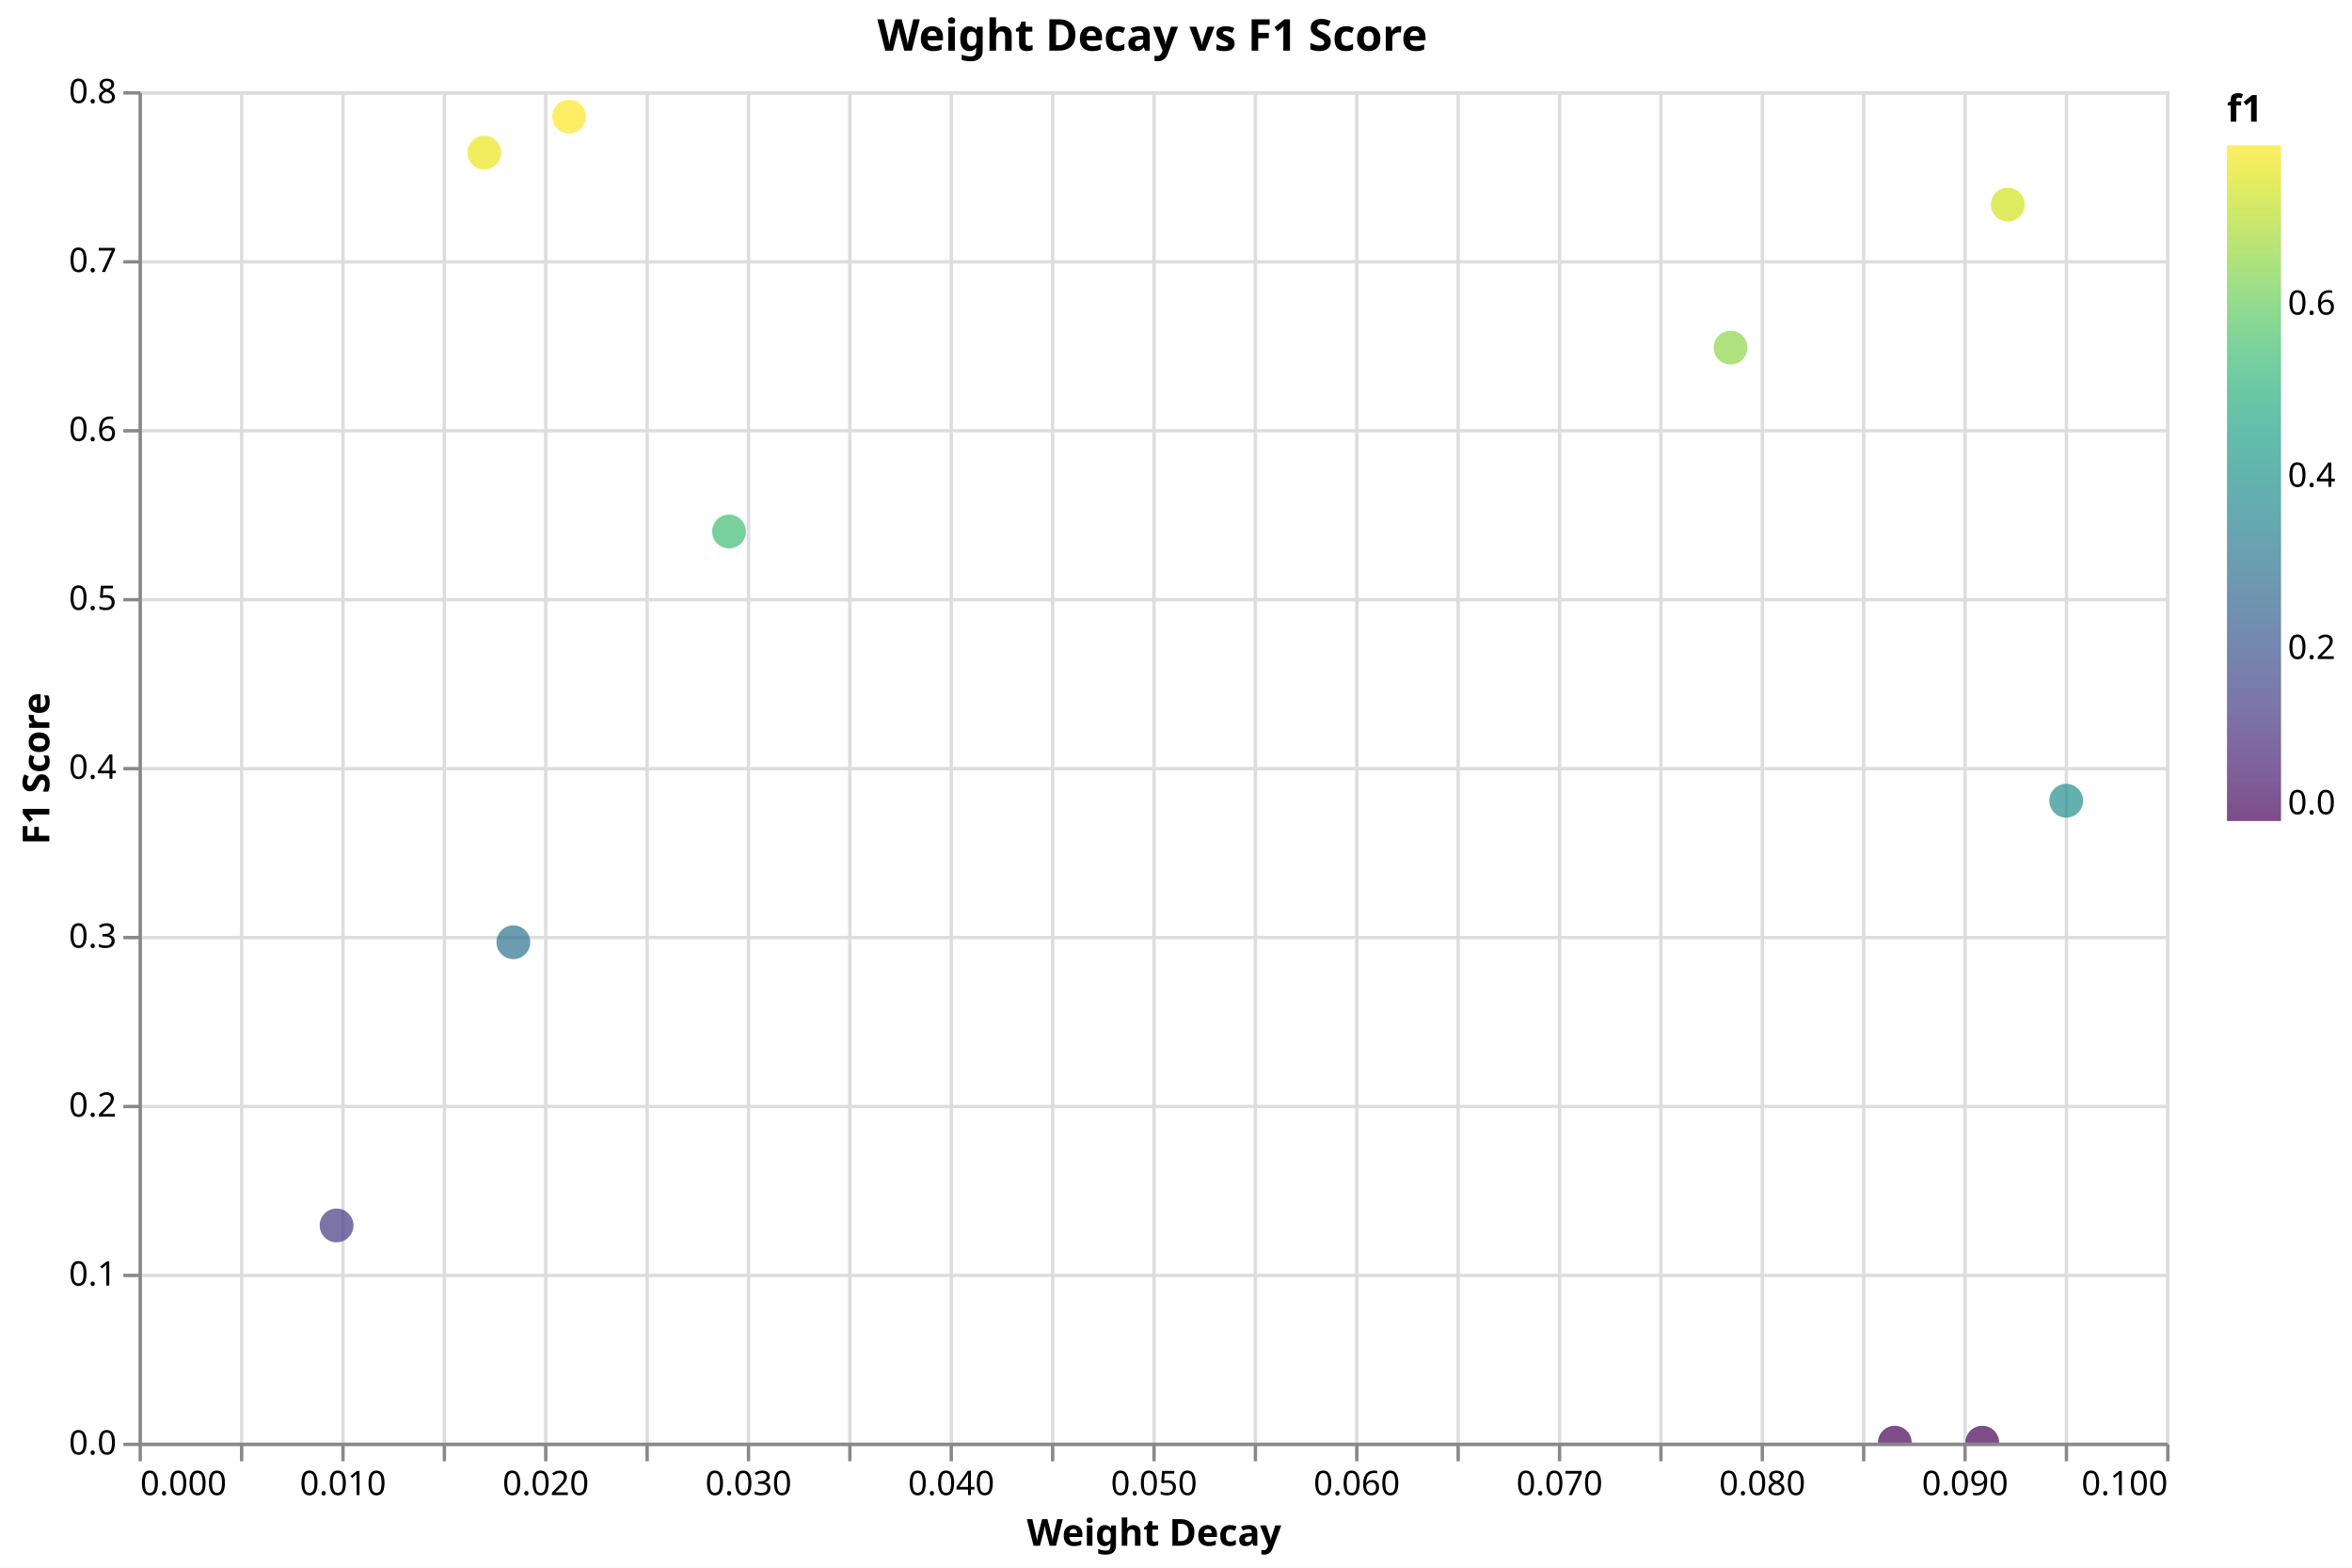
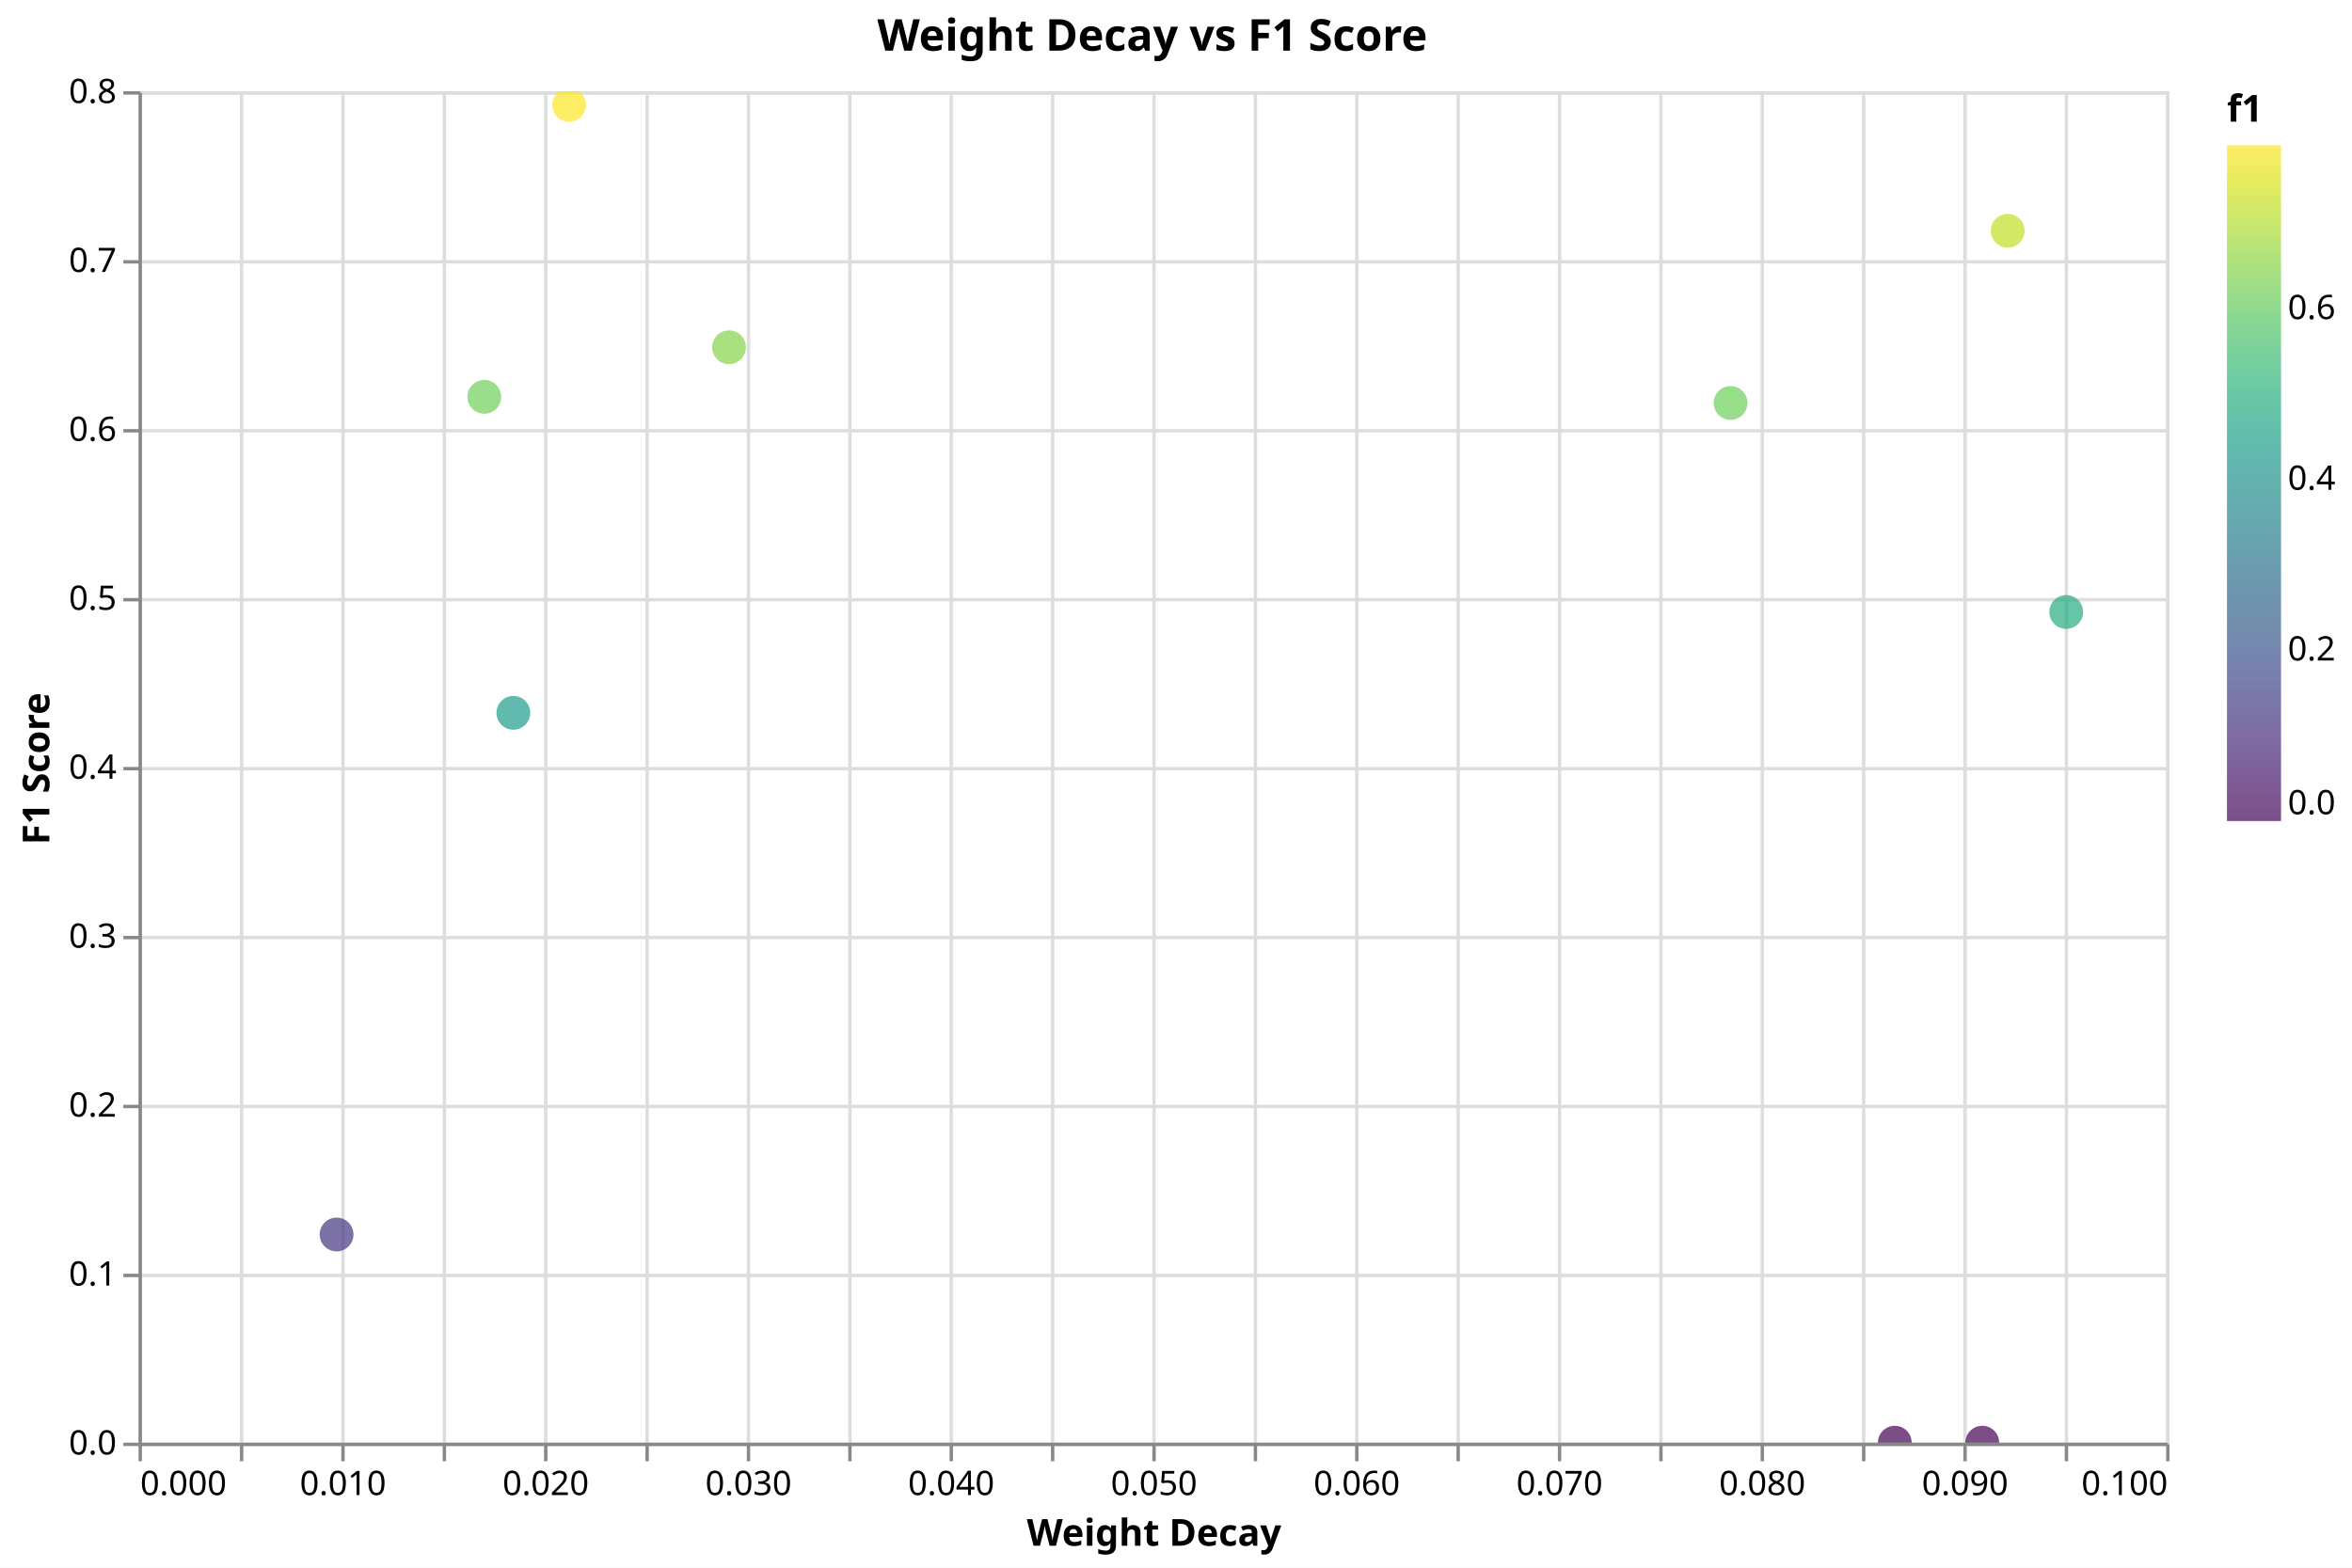
<svg xmlns="http://www.w3.org/2000/svg" version="1.1" class="marks" width="696" height="464" viewBox="0 0 696 464">
  <rect width="696" height="464" fill="white" />
  <g fill="none" stroke-miterlimit="10" transform="translate(41,27)">
    <g class="mark-group role-frame root" role="graphics-object" aria-roledescription="group mark container">
      <g transform="translate(0,0)">
        <path class="background" aria-hidden="true" d="M0.5,0.5h600v400h-600Z" stroke="#ddd" />
        <g>
          <g class="mark-group role-axis" aria-hidden="true">
            <g transform="translate(0.5,400.5)">
              <path class="background" aria-hidden="true" d="M0,0h0v0h0Z" pointer-events="none" />
              <g>
                <g class="mark-rule role-axis-grid" pointer-events="none">
                  <line transform="translate(0,-400)" x2="0" y2="400" stroke="#ddd" stroke-width="1" opacity="1" />
                  <line transform="translate(30,-400)" x2="0" y2="400" stroke="#ddd" stroke-width="1" opacity="1" />
                  <line transform="translate(60,-400)" x2="0" y2="400" stroke="#ddd" stroke-width="1" opacity="1" />
                  <line transform="translate(90,-400)" x2="0" y2="400" stroke="#ddd" stroke-width="1" opacity="1" />
                  <line transform="translate(120,-400)" x2="0" y2="400" stroke="#ddd" stroke-width="1" opacity="1" />
                  <line transform="translate(150,-400)" x2="0" y2="400" stroke="#ddd" stroke-width="1" opacity="1" />
                  <line transform="translate(180,-400)" x2="0" y2="400" stroke="#ddd" stroke-width="1" opacity="1" />
                  <line transform="translate(210,-400)" x2="0" y2="400" stroke="#ddd" stroke-width="1" opacity="1" />
                  <line transform="translate(240,-400)" x2="0" y2="400" stroke="#ddd" stroke-width="1" opacity="1" />
                  <line transform="translate(270,-400)" x2="0" y2="400" stroke="#ddd" stroke-width="1" opacity="1" />
                  <line transform="translate(300,-400)" x2="0" y2="400" stroke="#ddd" stroke-width="1" opacity="1" />
                  <line transform="translate(330,-400)" x2="0" y2="400" stroke="#ddd" stroke-width="1" opacity="1" />
                  <line transform="translate(360,-400)" x2="0" y2="400" stroke="#ddd" stroke-width="1" opacity="1" />
                  <line transform="translate(390,-400)" x2="0" y2="400" stroke="#ddd" stroke-width="1" opacity="1" />
                  <line transform="translate(420,-400)" x2="0" y2="400" stroke="#ddd" stroke-width="1" opacity="1" />
                  <line transform="translate(450,-400)" x2="0" y2="400" stroke="#ddd" stroke-width="1" opacity="1" />
                  <line transform="translate(480,-400)" x2="0" y2="400" stroke="#ddd" stroke-width="1" opacity="1" />
                  <line transform="translate(510,-400)" x2="0" y2="400" stroke="#ddd" stroke-width="1" opacity="1" />
                  <line transform="translate(540,-400)" x2="0" y2="400" stroke="#ddd" stroke-width="1" opacity="1" />
                  <line transform="translate(570,-400)" x2="0" y2="400" stroke="#ddd" stroke-width="1" opacity="1" />
                  <line transform="translate(600,-400)" x2="0" y2="400" stroke="#ddd" stroke-width="1" opacity="1" />
                </g>
              </g>
              <path class="foreground" aria-hidden="true" d="" pointer-events="none" display="none" />
            </g>
          </g>
          <g class="mark-group role-axis" aria-hidden="true">
            <g transform="translate(0.5,0.5)">
              <path class="background" aria-hidden="true" d="M0,0h0v0h0Z" pointer-events="none" />
              <g>
                <g class="mark-rule role-axis-grid" pointer-events="none">
                  <line transform="translate(0,400)" x2="600" y2="0" stroke="#ddd" stroke-width="1" opacity="1" />
                  <line transform="translate(0,350)" x2="600" y2="0" stroke="#ddd" stroke-width="1" opacity="1" />
                  <line transform="translate(0,300)" x2="600" y2="0" stroke="#ddd" stroke-width="1" opacity="1" />
                  <line transform="translate(0,250)" x2="600" y2="0" stroke="#ddd" stroke-width="1" opacity="1" />
                  <line transform="translate(0,200)" x2="600" y2="0" stroke="#ddd" stroke-width="1" opacity="1" />
                  <line transform="translate(0,150)" x2="600" y2="0" stroke="#ddd" stroke-width="1" opacity="1" />
                  <line transform="translate(0,100)" x2="600" y2="0" stroke="#ddd" stroke-width="1" opacity="1" />
                  <line transform="translate(0,50)" x2="600" y2="0" stroke="#ddd" stroke-width="1" opacity="1" />
                  <line transform="translate(0,0)" x2="600" y2="0" stroke="#ddd" stroke-width="1" opacity="1" />
                </g>
              </g>
              <path class="foreground" aria-hidden="true" d="" pointer-events="none" display="none" />
            </g>
          </g>
          <g class="mark-group role-axis" role="graphics-symbol" aria-roledescription="axis" aria-label="X-axis titled 'Weight Decay' for a linear scale with values from 0.00 to 0.10">
            <g transform="translate(0.5,400.5)">
              <path class="background" aria-hidden="true" d="M0,0h0v0h0Z" pointer-events="none" />
              <g>
                <g class="mark-rule role-axis-tick" pointer-events="none">
                  <line transform="translate(0,0)" x2="0" y2="5" stroke="#888" stroke-width="1" opacity="1" />
                  <line transform="translate(30,0)" x2="0" y2="5" stroke="#888" stroke-width="1" opacity="1" />
                  <line transform="translate(60,0)" x2="0" y2="5" stroke="#888" stroke-width="1" opacity="1" />
                  <line transform="translate(90,0)" x2="0" y2="5" stroke="#888" stroke-width="1" opacity="1" />
                  <line transform="translate(120,0)" x2="0" y2="5" stroke="#888" stroke-width="1" opacity="1" />
                  <line transform="translate(150,0)" x2="0" y2="5" stroke="#888" stroke-width="1" opacity="1" />
                  <line transform="translate(180,0)" x2="0" y2="5" stroke="#888" stroke-width="1" opacity="1" />
                  <line transform="translate(210,0)" x2="0" y2="5" stroke="#888" stroke-width="1" opacity="1" />
                  <line transform="translate(240,0)" x2="0" y2="5" stroke="#888" stroke-width="1" opacity="1" />
                  <line transform="translate(270,0)" x2="0" y2="5" stroke="#888" stroke-width="1" opacity="1" />
                  <line transform="translate(300,0)" x2="0" y2="5" stroke="#888" stroke-width="1" opacity="1" />
                  <line transform="translate(330,0)" x2="0" y2="5" stroke="#888" stroke-width="1" opacity="1" />
                  <line transform="translate(360,0)" x2="0" y2="5" stroke="#888" stroke-width="1" opacity="1" />
                  <line transform="translate(390,0)" x2="0" y2="5" stroke="#888" stroke-width="1" opacity="1" />
                  <line transform="translate(420,0)" x2="0" y2="5" stroke="#888" stroke-width="1" opacity="1" />
                  <line transform="translate(450,0)" x2="0" y2="5" stroke="#888" stroke-width="1" opacity="1" />
                  <line transform="translate(480,0)" x2="0" y2="5" stroke="#888" stroke-width="1" opacity="1" />
                  <line transform="translate(510,0)" x2="0" y2="5" stroke="#888" stroke-width="1" opacity="1" />
                  <line transform="translate(540,0)" x2="0" y2="5" stroke="#888" stroke-width="1" opacity="1" />
                  <line transform="translate(570,0)" x2="0" y2="5" stroke="#888" stroke-width="1" opacity="1" />
                  <line transform="translate(600,0)" x2="0" y2="5" stroke="#888" stroke-width="1" opacity="1" />
                </g>
                <g class="mark-text role-axis-label" pointer-events="none">
                  <text text-anchor="start" transform="translate(0,15)" font-family="sans-serif" font-size="10px" fill="#000" opacity="1">0.000</text>
                  <text text-anchor="middle" transform="translate(30,15)" font-family="sans-serif" font-size="10px" fill="#000" opacity="0">0.005</text>
                  <text text-anchor="middle" transform="translate(60,15)" font-family="sans-serif" font-size="10px" fill="#000" opacity="1">0.010</text>
                  <text text-anchor="middle" transform="translate(90,15)" font-family="sans-serif" font-size="10px" fill="#000" opacity="0">0.015</text>
                  <text text-anchor="middle" transform="translate(120,15)" font-family="sans-serif" font-size="10px" fill="#000" opacity="1">0.020</text>
                  <text text-anchor="middle" transform="translate(150,15)" font-family="sans-serif" font-size="10px" fill="#000" opacity="0">0.025</text>
                  <text text-anchor="middle" transform="translate(180,15)" font-family="sans-serif" font-size="10px" fill="#000" opacity="1">0.030</text>
                  <text text-anchor="middle" transform="translate(210,15)" font-family="sans-serif" font-size="10px" fill="#000" opacity="0">0.035</text>
                  <text text-anchor="middle" transform="translate(240,15)" font-family="sans-serif" font-size="10px" fill="#000" opacity="1">0.040</text>
                  <text text-anchor="middle" transform="translate(270,15)" font-family="sans-serif" font-size="10px" fill="#000" opacity="0">0.045</text>
                  <text text-anchor="middle" transform="translate(300,15)" font-family="sans-serif" font-size="10px" fill="#000" opacity="1">0.050</text>
                  <text text-anchor="middle" transform="translate(330,15)" font-family="sans-serif" font-size="10px" fill="#000" opacity="0">0.055</text>
                  <text text-anchor="middle" transform="translate(360,15)" font-family="sans-serif" font-size="10px" fill="#000" opacity="1">0.060</text>
                  <text text-anchor="middle" transform="translate(390,15)" font-family="sans-serif" font-size="10px" fill="#000" opacity="0">0.065</text>
                  <text text-anchor="middle" transform="translate(420,15)" font-family="sans-serif" font-size="10px" fill="#000" opacity="1">0.070</text>
                  <text text-anchor="middle" transform="translate(450,15)" font-family="sans-serif" font-size="10px" fill="#000" opacity="0">0.075</text>
                  <text text-anchor="middle" transform="translate(480,15)" font-family="sans-serif" font-size="10px" fill="#000" opacity="1">0.080</text>
                  <text text-anchor="middle" transform="translate(510,15)" font-family="sans-serif" font-size="10px" fill="#000" opacity="0">0.085</text>
                  <text text-anchor="middle" transform="translate(540,15)" font-family="sans-serif" font-size="10px" fill="#000" opacity="1">0.090</text>
                  <text text-anchor="middle" transform="translate(570,15)" font-family="sans-serif" font-size="10px" fill="#000" opacity="0">0.095</text>
                  <text text-anchor="end" transform="translate(600,15)" font-family="sans-serif" font-size="10px" fill="#000" opacity="1">0.100</text>
                </g>
                <g class="mark-rule role-axis-domain" pointer-events="none">
                  <line transform="translate(0,0)" x2="600" y2="0" stroke="#888" stroke-width="1" opacity="1" />
                </g>
                <g class="mark-text role-axis-title" pointer-events="none">
                  <text text-anchor="middle" transform="translate(300,30)" font-family="sans-serif" font-size="11px" font-weight="bold" fill="#000" opacity="1">Weight Decay</text>
                </g>
              </g>
              <path class="foreground" aria-hidden="true" d="" pointer-events="none" display="none" />
            </g>
          </g>
          <g class="mark-group role-axis" role="graphics-symbol" aria-roledescription="axis" aria-label="Y-axis titled 'F1 Score' for a linear scale with values from 0.0 to 0.8">
            <g transform="translate(0.5,0.5)">
              <path class="background" aria-hidden="true" d="M0,0h0v0h0Z" pointer-events="none" />
              <g>
                <g class="mark-rule role-axis-tick" pointer-events="none">
                  <line transform="translate(0,400)" x2="-5" y2="0" stroke="#888" stroke-width="1" opacity="1" />
                  <line transform="translate(0,350)" x2="-5" y2="0" stroke="#888" stroke-width="1" opacity="1" />
                  <line transform="translate(0,300)" x2="-5" y2="0" stroke="#888" stroke-width="1" opacity="1" />
                  <line transform="translate(0,250)" x2="-5" y2="0" stroke="#888" stroke-width="1" opacity="1" />
                  <line transform="translate(0,200)" x2="-5" y2="0" stroke="#888" stroke-width="1" opacity="1" />
                  <line transform="translate(0,150)" x2="-5" y2="0" stroke="#888" stroke-width="1" opacity="1" />
                  <line transform="translate(0,100)" x2="-5" y2="0" stroke="#888" stroke-width="1" opacity="1" />
                  <line transform="translate(0,50)" x2="-5" y2="0" stroke="#888" stroke-width="1" opacity="1" />
                  <line transform="translate(0,0)" x2="-5" y2="0" stroke="#888" stroke-width="1" opacity="1" />
                </g>
                <g class="mark-text role-axis-label" pointer-events="none">
                  <text text-anchor="end" transform="translate(-7,403)" font-family="sans-serif" font-size="10px" fill="#000" opacity="1">0.0</text>
                  <text text-anchor="end" transform="translate(-7,353)" font-family="sans-serif" font-size="10px" fill="#000" opacity="1">0.1</text>
                  <text text-anchor="end" transform="translate(-7,303)" font-family="sans-serif" font-size="10px" fill="#000" opacity="1">0.2</text>
                  <text text-anchor="end" transform="translate(-7,253)" font-family="sans-serif" font-size="10px" fill="#000" opacity="1">0.3</text>
                  <text text-anchor="end" transform="translate(-7,203)" font-family="sans-serif" font-size="10px" fill="#000" opacity="1">0.4</text>
                  <text text-anchor="end" transform="translate(-7,153)" font-family="sans-serif" font-size="10px" fill="#000" opacity="1">0.5</text>
                  <text text-anchor="end" transform="translate(-7,103)" font-family="sans-serif" font-size="10px" fill="#000" opacity="1">0.6</text>
                  <text text-anchor="end" transform="translate(-7,53)" font-family="sans-serif" font-size="10px" fill="#000" opacity="1">0.7</text>
                  <text text-anchor="end" transform="translate(-7,3)" font-family="sans-serif" font-size="10px" fill="#000" opacity="1">0.8</text>
                </g>
                <g class="mark-rule role-axis-domain" pointer-events="none">
                  <line transform="translate(0,400)" x2="0" y2="-400" stroke="#888" stroke-width="1" opacity="1" />
                </g>
                <g class="mark-text role-axis-title" pointer-events="none">
                  <text text-anchor="middle" transform="translate(-24.90137,200) rotate(-90) translate(0,-2)" font-family="sans-serif" font-size="11px" font-weight="bold" fill="#000" opacity="1">F1 Score</text>
                </g>
              </g>
              <path class="foreground" aria-hidden="true" d="" pointer-events="none" display="none" />
            </g>
          </g>
          <g class="mark-symbol role-mark marks" clip-path="url(#clip4)" role="graphics-object" aria-roledescription="symbol mark container">
-             <path aria-label="Weight Decay: 0.095071430641; F1 Score: 0.380003666884; f1: 0.380003666884; trial: 0; weight_decay: 0.095071430641" role="graphics-symbol" aria-roledescription="circle" transform="translate(570.4286,209.9982)" d="M5,0A5,5,0,1,1,-5,0A5,5,0,1,1,5,0" fill="rgb(34, 141, 141)" stroke-width="2" opacity="0.7" />
+             <path aria-label="Weight Decay: 0.095071430641; F1 Score: 0.49174287418; f1: 0.49174287418; trial: 0; weight_decay: 0.095071430641" role="graphics-symbol" aria-roledescription="circle" transform="translate(570.4286,154.1286)" d="M5,0A5,5,0,1,1,-5,0A5,5,0,1,1,5,0" fill="rgb(39, 173, 129)" stroke-width="2" opacity="0.7" />
            <path aria-label="Weight Decay: 0.0866176145775; F1 Score: 0; f1: 0; trial: 1; weight_decay: 0.0866176145775" role="graphics-symbol" aria-roledescription="circle" transform="translate(519.7057,400)" d="M5,0A5,5,0,1,1,-5,0A5,5,0,1,1,5,0" fill="rgb(68, 1, 84)" stroke-width="2" opacity="0.7" />
-             <path aria-label="Weight Decay: 0.0212339110678; F1 Score: 0.784958592005; f1: 0.784958592005; trial: 2; weight_decay: 0.0212339110678" role="graphics-symbol" aria-roledescription="circle" transform="translate(127.4035,7.520704)" d="M5,0A5,5,0,1,1,-5,0A5,5,0,1,1,5,0" fill="rgb(253, 231, 37)" stroke-width="2" opacity="0.7" />
-             <path aria-label="Weight Decay: 0.0291229140198; F1 Score: 0.539378390817; f1: 0.539378390817; trial: 3; weight_decay: 0.0291229140198" role="graphics-symbol" aria-roledescription="circle" transform="translate(174.7375,130.3108)" d="M5,0A5,5,0,1,1,-5,0A5,5,0,1,1,5,0" fill="rgb(62, 188, 116)" stroke-width="2" opacity="0.7" />
-             <path aria-label="Weight Decay: 0.0785175961393; F1 Score: 0.648214098216; f1: 0.648214098216; trial: 4; weight_decay: 0.0785175961393" role="graphics-symbol" aria-roledescription="circle" transform="translate(471.1056,75.89295)" d="M5,0A5,5,0,1,1,-5,0A5,5,0,1,1,5,0" fill="rgb(138, 214, 71)" stroke-width="2" opacity="0.7" />
-             <path aria-label="Weight Decay: 0.0170524123687; F1 Score: 0.763626424866; f1: 0.763626424866; trial: 5; weight_decay: 0.0170524123687" role="graphics-symbol" aria-roledescription="circle" transform="translate(102.3145,18.18679)" d="M5,0A5,5,0,1,1,-5,0A5,5,0,1,1,5,0" fill="rgb(237, 229, 28)" stroke-width="2" opacity="0.7" />
-             <path aria-label="Weight Decay: 0.00976721140064; F1 Score: 0.128596492283; f1: 0.128596492283; trial: 6; weight_decay: 0.00976721140064" role="graphics-symbol" aria-roledescription="circle" transform="translate(58.60327,335.7018)" d="M5,0A5,5,0,1,1,-5,0A5,5,0,1,1,5,0" fill="rgb(68, 57, 130)" stroke-width="2" opacity="0.7" />
+             <path aria-label="Weight Decay: 0.0212339110678; F1 Score: 0.791850435935; f1: 0.791850435935; trial: 2; weight_decay: 0.0212339110678" role="graphics-symbol" aria-roledescription="circle" transform="translate(127.4035,4.074782)" d="M5,0A5,5,0,1,1,-5,0A5,5,0,1,1,5,0" fill="rgb(253, 231, 37)" stroke-width="2" opacity="0.7" />
+             <path aria-label="Weight Decay: 0.0291229140198; F1 Score: 0.648432278309; f1: 0.648432278309; trial: 3; weight_decay: 0.0291229140198" role="graphics-symbol" aria-roledescription="circle" transform="translate(174.7375,75.78386)" d="M5,0A5,5,0,1,1,-5,0A5,5,0,1,1,5,0" fill="rgb(134, 212, 74)" stroke-width="2" opacity="0.7" />
+             <path aria-label="Weight Decay: 0.0785175961393; F1 Score: 0.615449592798; f1: 0.615449592798; trial: 4; weight_decay: 0.0785175961393" role="graphics-symbol" aria-roledescription="circle" transform="translate(471.1056,92.2752)" d="M5,0A5,5,0,1,1,-5,0A5,5,0,1,1,5,0" fill="rgb(108, 206, 89)" stroke-width="2" opacity="0.7" />
+             <path aria-label="Weight Decay: 0.0170524123687; F1 Score: 0.619089177664; f1: 0.619089177664; trial: 5; weight_decay: 0.0170524123687" role="graphics-symbol" aria-roledescription="circle" transform="translate(102.3145,90.45541)" d="M5,0A5,5,0,1,1,-5,0A5,5,0,1,1,5,0" fill="rgb(111, 206, 88)" stroke-width="2" opacity="0.7" />
+             <path aria-label="Weight Decay: 0.00976721140064; F1 Score: 0.123234806578; f1: 0.123234806578; trial: 6; weight_decay: 0.00976721140064" role="graphics-symbol" aria-roledescription="circle" transform="translate(58.60327,338.3826)" d="M5,0A5,5,0,1,1,-5,0A5,5,0,1,1,5,0" fill="rgb(69, 54, 129)" stroke-width="2" opacity="0.7" />
            <path aria-label="Weight Decay: 0.0909320402079; F1 Score: 0; f1: 0; trial: 7; weight_decay: 0.0909320402079" role="graphics-symbol" aria-roledescription="circle" transform="translate(545.5922,400)" d="M5,0A5,5,0,1,1,-5,0A5,5,0,1,1,5,0" fill="rgb(68, 1, 84)" stroke-width="2" opacity="0.7" />
-             <path aria-label="Weight Decay: 0.0184854455526; F1 Score: 0.296229208771; f1: 0.296229208771; trial: 8; weight_decay: 0.0184854455526" role="graphics-symbol" aria-roledescription="circle" transform="translate(110.9127,251.8854)" d="M5,0A5,5,0,1,1,-5,0A5,5,0,1,1,5,0" fill="rgb(44, 115, 142)" stroke-width="2" opacity="0.7" />
-             <path aria-label="Weight Decay: 0.0921874235023; F1 Score: 0.732909046907; f1: 0.732909046907; trial: 9; weight_decay: 0.0921874235023" role="graphics-symbol" aria-roledescription="circle" transform="translate(553.1245,33.54548)" d="M5,0A5,5,0,1,1,-5,0A5,5,0,1,1,5,0" fill="rgb(210, 226, 27)" stroke-width="2" opacity="0.7" />
+             <path aria-label="Weight Decay: 0.0184854455526; F1 Score: 0.432022126919; f1: 0.432022126919; trial: 8; weight_decay: 0.0184854455526" role="graphics-symbol" aria-roledescription="circle" transform="translate(110.9127,183.9889)" d="M5,0A5,5,0,1,1,-5,0A5,5,0,1,1,5,0" fill="rgb(31, 155, 138)" stroke-width="2" opacity="0.7" />
+             <path aria-label="Weight Decay: 0.0921874235023; F1 Score: 0.717401434591; f1: 0.717401434591; trial: 9; weight_decay: 0.0921874235023" role="graphics-symbol" aria-roledescription="circle" transform="translate(553.1245,41.29928)" d="M5,0A5,5,0,1,1,-5,0A5,5,0,1,1,5,0" fill="rgb(192, 224, 37)" stroke-width="2" opacity="0.7" />
          </g>
          <g class="mark-group role-legend" role="graphics-symbol" aria-roledescription="legend" aria-label="Gradient legend titled 'f1' for fill color with values from 0.0 to 0.8">
            <g transform="translate(618,0)">
              <path class="background" aria-hidden="true" d="M0,0h32v216h-32Z" pointer-events="none" />
              <g>
                <g class="mark-group role-legend-entry">
                  <g transform="translate(0,16)">
                    <path class="background" aria-hidden="true" d="M0,0h0v0h0Z" pointer-events="none" />
                    <g>
                      <g class="mark-rect role-legend-gradient" pointer-events="none">
                        <path d="M0,0h16v200h-16Z" fill="url(#gradient_0)" stroke="#ddd" stroke-width="0" opacity="0.7" />
                      </g>
                      <g class="mark-text role-legend-label" pointer-events="none">
                        <text text-anchor="start" transform="translate(18,198)" font-family="sans-serif" font-size="10px" fill="#000" opacity="1">0.0</text>
-                         <text text-anchor="start" transform="translate(18,152.0419)" font-family="sans-serif" font-size="10px" fill="#000" opacity="1">0.2</text>
-                         <text text-anchor="start" transform="translate(18,101.0838)" font-family="sans-serif" font-size="10px" fill="#000" opacity="1">0.4</text>
-                         <text text-anchor="start" transform="translate(18,50.12569)" font-family="sans-serif" font-size="10px" fill="#000" opacity="1">0.6</text>
+                         <text text-anchor="start" transform="translate(18,152.4854)" font-family="sans-serif" font-size="10px" fill="#000" opacity="1">0.2</text>
+                         <text text-anchor="start" transform="translate(18,101.9708)" font-family="sans-serif" font-size="10px" fill="#000" opacity="1">0.4</text>
+                         <text text-anchor="start" transform="translate(18,51.45623)" font-family="sans-serif" font-size="10px" fill="#000" opacity="1">0.6</text>
                      </g>
                    </g>
                    <path class="foreground" aria-hidden="true" d="" pointer-events="none" display="none" />
                  </g>
                </g>
                <g class="mark-text role-legend-title" pointer-events="none">
                  <text text-anchor="start" transform="translate(0,9)" font-family="sans-serif" font-size="11px" font-weight="bold" fill="#000" opacity="1">f1</text>
                </g>
              </g>
              <path class="foreground" aria-hidden="true" d="" pointer-events="none" display="none" />
            </g>
          </g>
          <g class="mark-group role-title">
            <g transform="translate(300,-22)">
              <path class="background" aria-hidden="true" d="M0,0h0v0h0Z" pointer-events="none" />
              <g>
                <g class="mark-text role-title-text" role="graphics-symbol" aria-roledescription="title" aria-label="Title text 'Weight Decay vs F1 Score'" pointer-events="none">
                  <text text-anchor="middle" transform="translate(0,10)" font-family="sans-serif" font-size="13px" font-weight="bold" fill="#000" opacity="1">Weight Decay vs F1 Score</text>
                </g>
              </g>
              <path class="foreground" aria-hidden="true" d="" pointer-events="none" display="none" />
            </g>
          </g>
        </g>
        <path class="foreground" aria-hidden="true" d="" display="none" />
      </g>
    </g>
  </g>
  <defs>
    <linearGradient id="gradient_0" x1="0" x2="0" y1="1" y2="0">
      <stop offset="0" stop-color="rgb(68, 1, 84)" />
-       <stop offset="0.064" stop-color="rgb(72, 25, 107)" />
-       <stop offset="0.127" stop-color="rgb(71, 45, 124)" />
-       <stop offset="0.191" stop-color="rgb(66, 65, 134)" />
-       <stop offset="0.255" stop-color="rgb(58, 83, 139)" />
-       <stop offset="0.318" stop-color="rgb(51, 100, 142)" />
-       <stop offset="0.382" stop-color="rgb(44, 116, 142)" />
-       <stop offset="0.446" stop-color="rgb(37, 132, 142)" />
-       <stop offset="0.51" stop-color="rgb(32, 147, 140)" />
-       <stop offset="0.573" stop-color="rgb(32, 162, 135)" />
-       <stop offset="0.637" stop-color="rgb(43, 177, 126)" />
-       <stop offset="0.701" stop-color="rgb(67, 191, 113)" />
-       <stop offset="0.764" stop-color="rgb(101, 204, 94)" />
-       <stop offset="0.828" stop-color="rgb(140, 214, 70)" />
-       <stop offset="0.892" stop-color="rgb(182, 222, 43)" />
-       <stop offset="0.955" stop-color="rgb(225, 228, 26)" />
+       <stop offset="0.063" stop-color="rgb(72, 25, 107)" />
+       <stop offset="0.126" stop-color="rgb(71, 45, 123)" />
+       <stop offset="0.189" stop-color="rgb(66, 65, 134)" />
+       <stop offset="0.253" stop-color="rgb(59, 83, 139)" />
+       <stop offset="0.316" stop-color="rgb(51, 100, 141)" />
+       <stop offset="0.379" stop-color="rgb(44, 115, 142)" />
+       <stop offset="0.442" stop-color="rgb(38, 131, 142)" />
+       <stop offset="0.505" stop-color="rgb(33, 146, 141)" />
+       <stop offset="0.568" stop-color="rgb(31, 160, 136)" />
+       <stop offset="0.631" stop-color="rgb(42, 176, 127)" />
+       <stop offset="0.695" stop-color="rgb(65, 190, 114)" />
+       <stop offset="0.758" stop-color="rgb(97, 202, 96)" />
+       <stop offset="0.821" stop-color="rgb(135, 213, 73)" />
+       <stop offset="0.884" stop-color="rgb(177, 221, 46)" />
+       <stop offset="0.947" stop-color="rgb(220, 227, 27)" />
      <stop offset="1" stop-color="rgb(253, 231, 37)" />
    </linearGradient>
    <clipPath id="clip4">
      <rect x="0" y="0" width="600" height="400" />
    </clipPath>
  </defs>
</svg>
